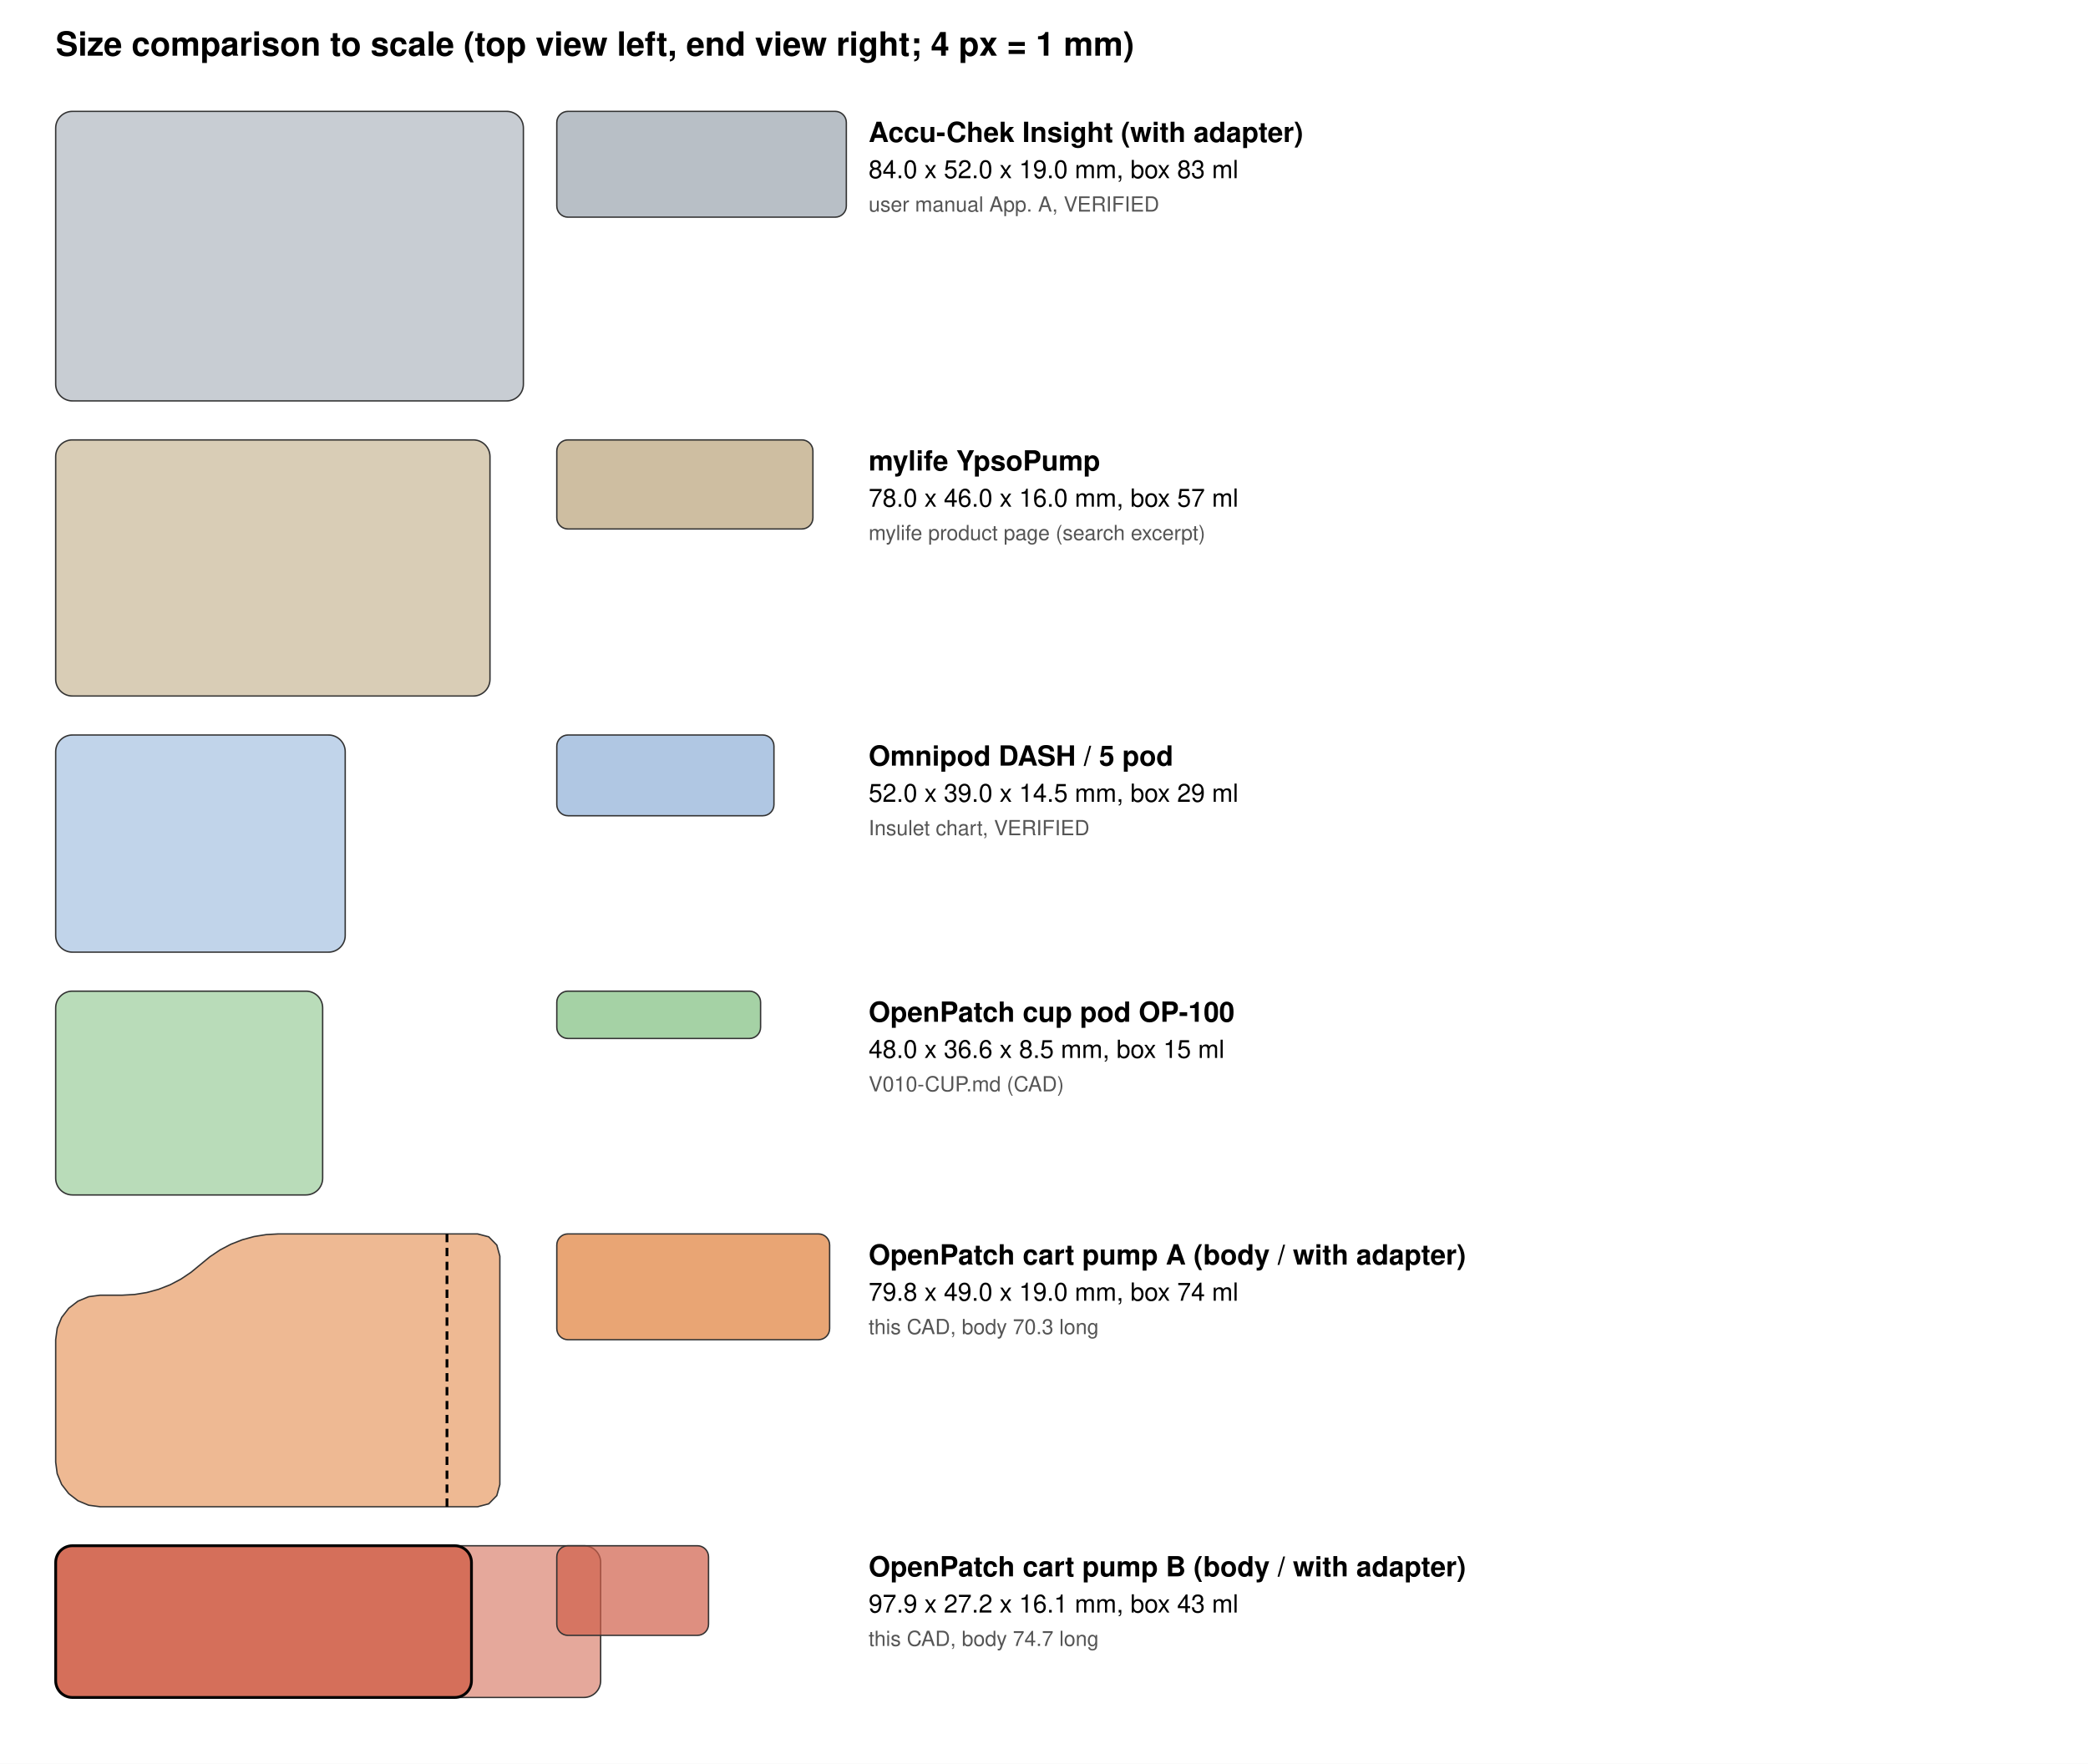
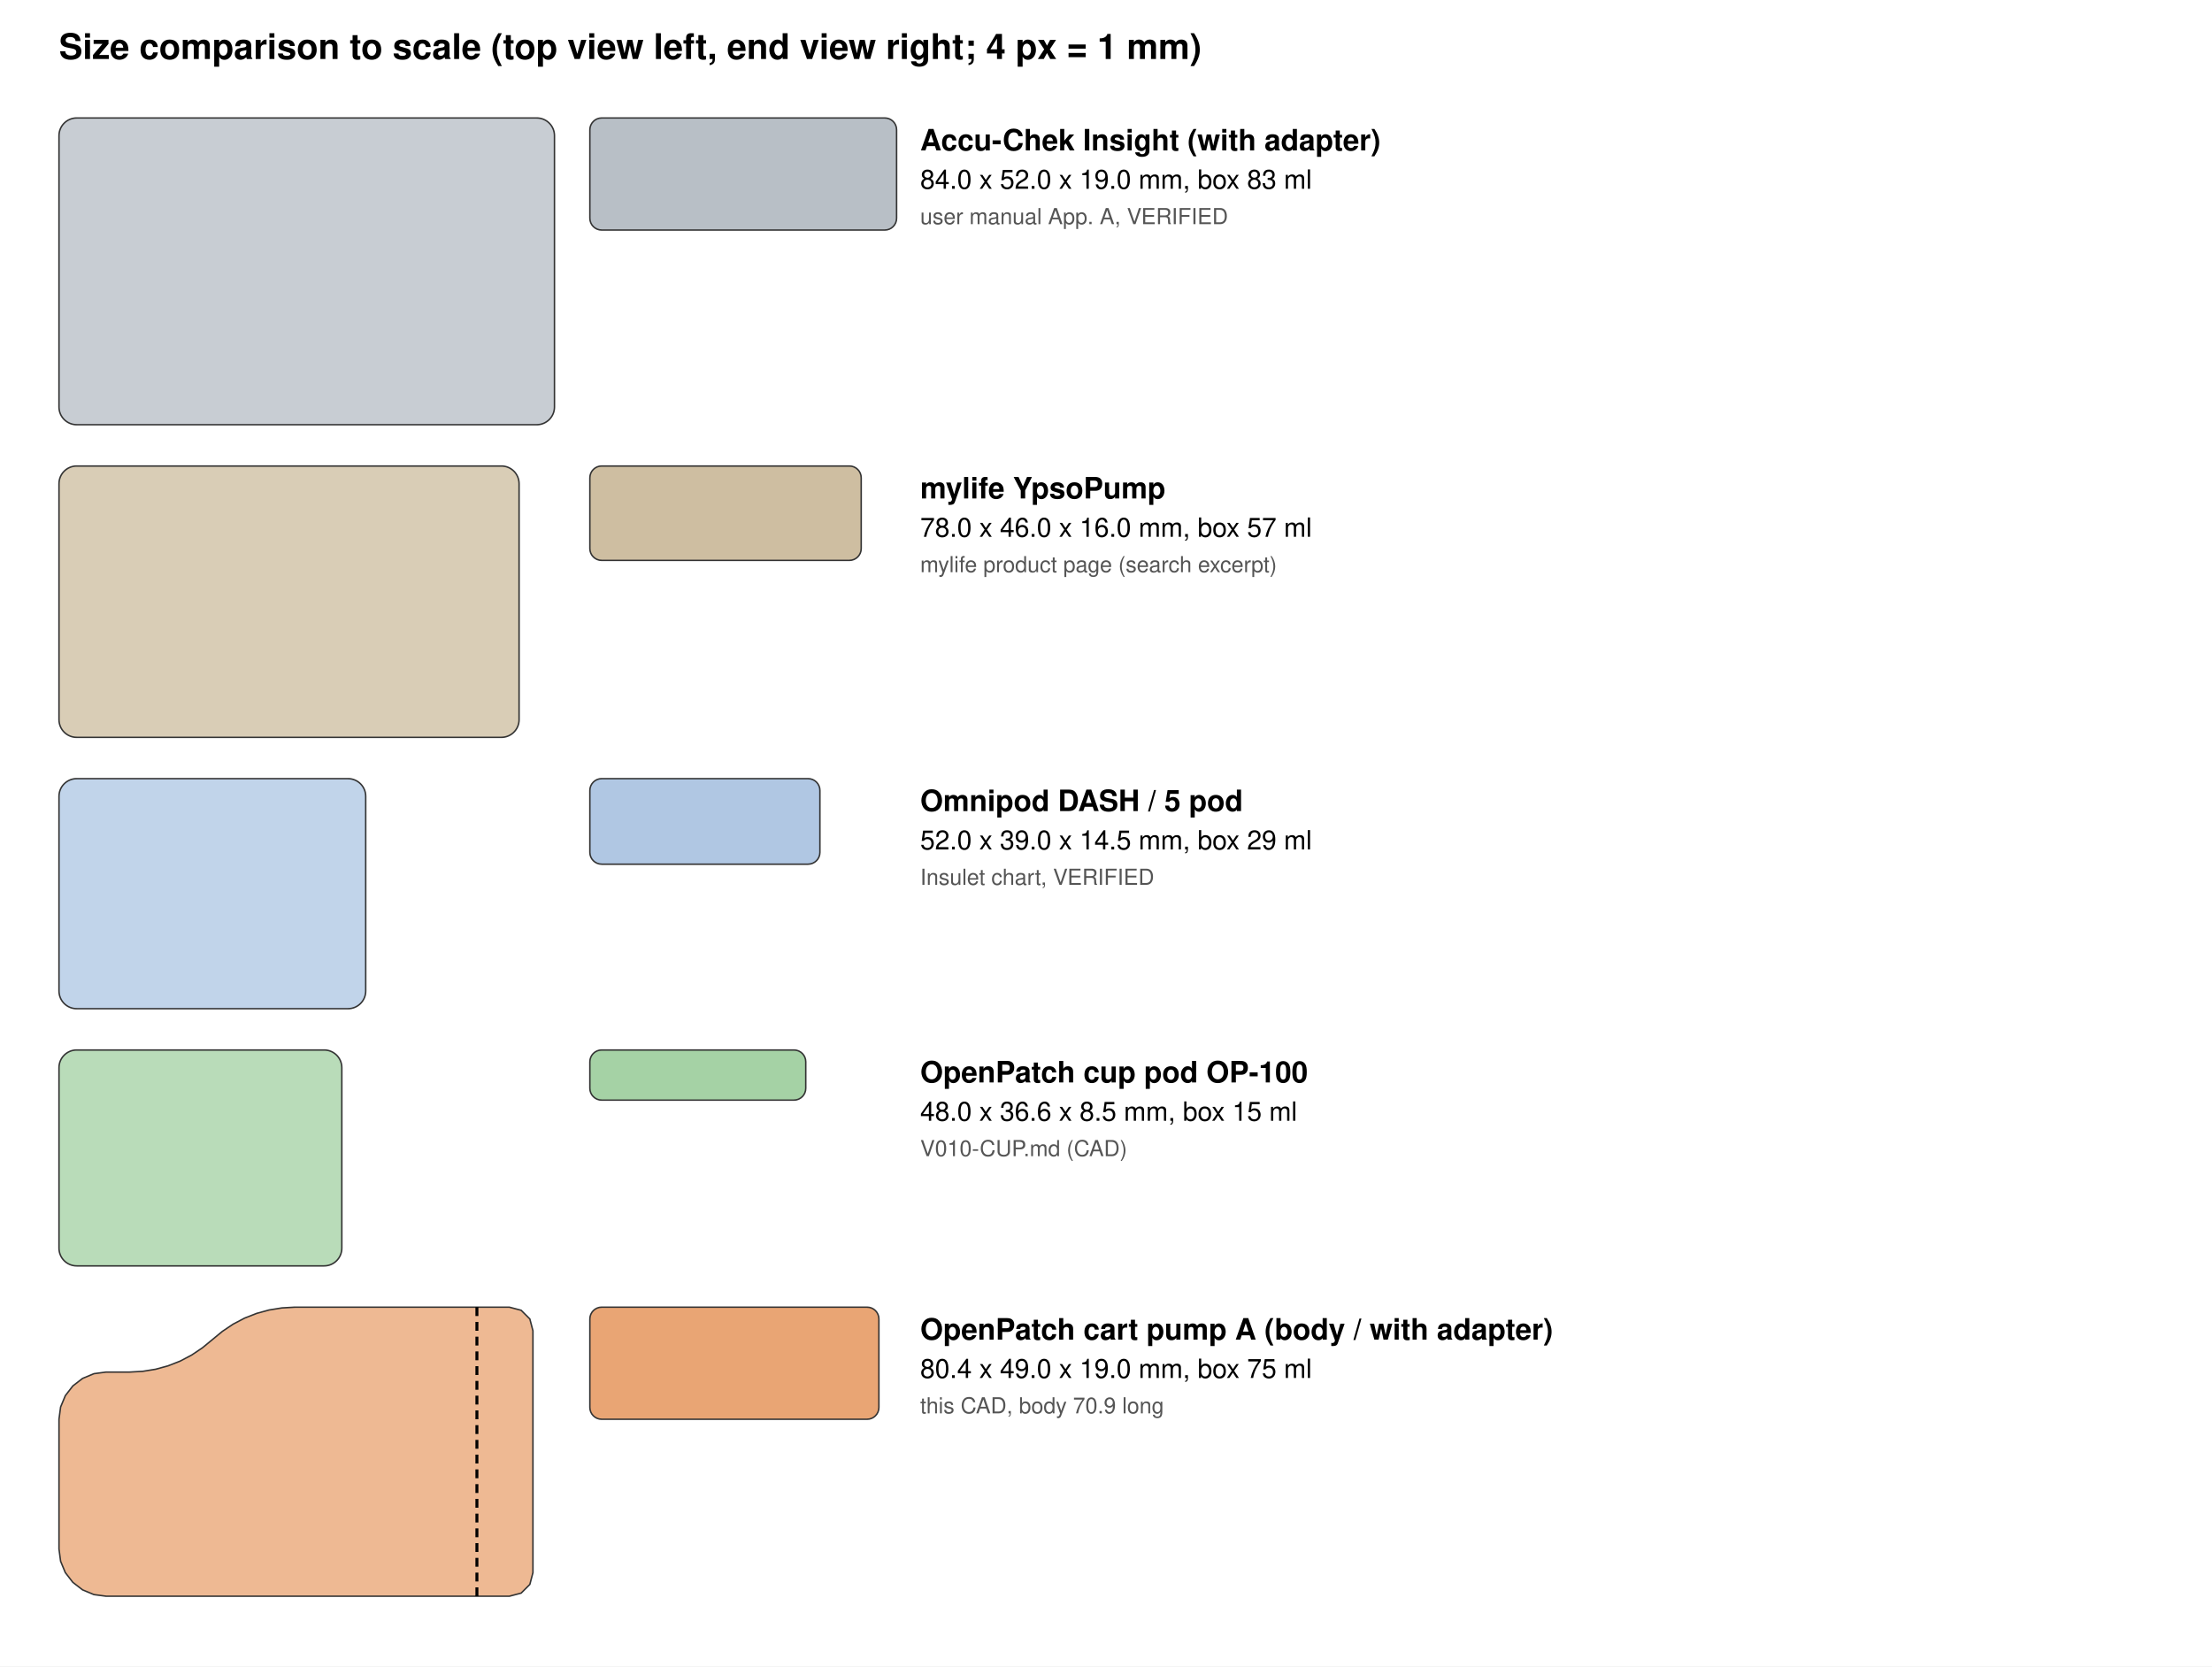
- <svg xmlns="http://www.w3.org/2000/svg" width="1500" height="1267">
+ <svg xmlns="http://www.w3.org/2000/svg" width="1500" height="1130">
  <rect width="100%" height="100%" fill="#fff" />
  <text x="40" y="40" font-family="Helvetica,Arial,sans-serif" font-size="24" font-weight="bold">Size comparison to scale (top view left, end view right; 4 px = 1 mm)</text>
  <rect x="40" y="80" width="336.0" height="208.0" rx="12" fill="#9aa4ae" fill-opacity="0.55" stroke="#333" />
  <rect x="400.0" y="80" width="208.0" height="76.0" rx="8" fill="#9aa4ae" fill-opacity="0.7" stroke="#333" />
  <text x="624.0" y="102" font-family="Helvetica,Arial,sans-serif" font-size="20" font-weight="bold">Accu-Chek Insight (with adapter)</text>
  <text x="624.0" y="128" font-family="Helvetica,Arial,sans-serif" font-size="18">84.0 x 52.0 x 19.0 mm, box 83 ml</text>
  <text x="624.0" y="152" font-family="Helvetica,Arial,sans-serif" font-size="15" fill="#555">user manual App. A, VERIFIED</text>
  <rect x="40" y="316.0" width="312.0" height="184.0" rx="12" fill="#b9a37a" fill-opacity="0.55" stroke="#333" />
  <rect x="400.0" y="316.0" width="184.0" height="64.0" rx="8" fill="#b9a37a" fill-opacity="0.7" stroke="#333" />
  <text x="624.0" y="338.0" font-family="Helvetica,Arial,sans-serif" font-size="20" font-weight="bold">mylife YpsoPump</text>
  <text x="624.0" y="364.0" font-family="Helvetica,Arial,sans-serif" font-size="18">78.0 x 46.0 x 16.0 mm, box 57 ml</text>
  <text x="624.0" y="388.0" font-family="Helvetica,Arial,sans-serif" font-size="15" fill="#555">mylife product page (search excerpt)</text>
  <rect x="40" y="528.0" width="208.0" height="156.0" rx="12" fill="#8fb0d8" fill-opacity="0.55" stroke="#333" />
  <rect x="400.0" y="528.0" width="156.0" height="58.0" rx="8" fill="#8fb0d8" fill-opacity="0.7" stroke="#333" />
  <text x="624.0" y="550.0" font-family="Helvetica,Arial,sans-serif" font-size="20" font-weight="bold">Omnipod DASH / 5 pod</text>
  <text x="624.0" y="576.0" font-family="Helvetica,Arial,sans-serif" font-size="18">52.0 x 39.0 x 14.5 mm, box 29 ml</text>
  <text x="624.0" y="600.0" font-family="Helvetica,Arial,sans-serif" font-size="15" fill="#555">Insulet chart, VERIFIED</text>
  <rect x="40" y="712.0" width="191.8" height="146.4" rx="12" fill="#7fbf7f" fill-opacity="0.55" stroke="#333" />
  <rect x="400.0" y="712.0" width="146.4" height="34.0" rx="8" fill="#7fbf7f" fill-opacity="0.7" stroke="#333" />
  <text x="624.0" y="734.0" font-family="Helvetica,Arial,sans-serif" font-size="20" font-weight="bold">OpenPatch cup pod OP-100</text>
  <text x="624.0" y="760.0" font-family="Helvetica,Arial,sans-serif" font-size="18">48.0 x 36.6 x 8.5 mm, box 15 ml</text>
  <text x="624.0" y="784.0" font-family="Helvetica,Arial,sans-serif" font-size="15" fill="#555">V010-CUP.md (CAD)</text>
-   <polygon points="40.0,1050.4 41.1,1058.7 44.3,1066.4 49.4,1073.0 56.0,1078.1 63.7,1081.3 72.0,1082.4 80.2,1082.4 88.4,1082.4 96.6,1082.4 104.9,1082.4 113.1,1082.4 121.3,1082.4 129.5,1082.4 137.7,1082.4 145.9,1082.4 154.1,1082.4 162.4,1082.4 170.6,1082.4 178.8,1082.4 187.0,1082.4 195.2,1082.4 203.4,1082.4 211.6,1082.4 219.9,1082.4 228.1,1082.4 236.3,1082.4 244.5,1082.4 252.7,1082.4 260.9,1082.4 269.1,1082.4 277.4,1082.4 285.6,1082.4 293.8,1082.4 302.0,1082.4 310.2,1082.4 318.4,1082.4 326.7,1082.4 334.9,1082.4 343.1,1082.4 351.1,1080.3 356.9,1074.4 359.1,1066.4 359.1,1058.2 359.1,1050.0 359.1,1041.8 359.1,1033.6 359.1,1025.4 359.1,1017.2 359.1,1009.0 359.1,1000.8 359.1,992.6 359.1,984.4 359.1,976.2 359.1,968.0 359.1,959.8 359.1,951.6 359.1,943.4 359.1,935.2 359.1,927.0 359.1,918.8 359.1,910.6 359.1,902.4 356.9,894.4 351.1,888.5 343.1,886.4 334.7,886.4 326.2,886.4 317.8,886.4 309.4,886.4 301.0,886.4 292.6,886.4 284.2,886.4 275.7,886.4 267.3,886.4 258.9,886.4 250.5,886.4 242.1,886.4 233.7,886.4 225.2,886.4 216.8,886.4 208.4,886.4 200.0,886.4 191.2,886.9 182.5,888.3 174.1,890.6 165.9,893.8 158.1,897.9 150.8,902.8 144.0,908.4 137.2,914.0 129.9,918.9 122.1,923.0 113.9,926.2 105.5,928.5 96.8,929.9 88.0,930.4 80.0,930.4 72.0,930.4 63.7,931.5 56.0,934.7 49.4,939.8 44.3,946.4 41.1,954.1 40.0,962.4 40.0,970.4 40.0,978.4 40.0,986.4 40.0,994.4 40.0,1002.4 40.0,1010.4 40.0,1018.4 40.0,1026.4 40.0,1034.4 40.0,1042.4" fill="#e0803a" fill-opacity="0.55" stroke="#333" />
-   <line x1="321.1" y1="886.4" x2="321.1" y2="1082.4" stroke="#000" stroke-width="2" stroke-dasharray="6 4" />
+   <polygon points="40.0,1050.4 41.1,1058.7 44.3,1066.4 49.4,1073.0 56.0,1078.1 63.7,1081.3 72.0,1082.4 80.0,1082.4 88.1,1082.4 96.1,1082.4 104.2,1082.4 112.2,1082.4 120.3,1082.4 128.3,1082.4 136.3,1082.4 144.4,1082.4 152.4,1082.4 160.5,1082.4 168.5,1082.4 176.6,1082.4 184.6,1082.4 192.6,1082.4 200.7,1082.4 208.7,1082.4 216.8,1082.4 224.8,1082.4 232.8,1082.4 240.9,1082.4 248.9,1082.4 257.0,1082.4 265.0,1082.4 273.1,1082.4 281.1,1082.4 289.1,1082.4 297.2,1082.4 305.2,1082.4 313.3,1082.4 321.3,1082.4 329.4,1082.4 337.4,1082.4 345.4,1082.4 353.4,1080.3 359.3,1074.4 361.4,1066.4 361.4,1058.2 361.4,1050.0 361.4,1041.8 361.4,1033.6 361.4,1025.4 361.4,1017.2 361.4,1009.0 361.4,1000.8 361.4,992.6 361.4,984.4 361.4,976.2 361.4,968.0 361.4,959.8 361.4,951.6 361.4,943.4 361.4,935.2 361.4,927.0 361.4,918.8 361.4,910.6 361.4,902.4 359.3,894.4 353.4,888.5 345.4,886.4 337.4,886.4 329.3,886.4 321.2,886.4 313.1,886.4 305.0,886.4 297.0,886.4 288.9,886.4 280.8,886.4 272.7,886.4 264.6,886.4 256.6,886.4 248.5,886.4 240.4,886.4 232.3,886.4 224.2,886.4 216.2,886.4 208.1,886.4 200.0,886.4 191.2,886.9 182.5,888.3 174.1,890.6 165.9,893.8 158.1,897.9 150.8,902.8 144.0,908.4 137.2,914.0 129.9,918.9 122.1,923.0 113.9,926.2 105.5,928.5 96.8,929.9 88.0,930.4 80.0,930.4 72.0,930.4 63.7,931.5 56.0,934.7 49.4,939.8 44.3,946.4 41.1,954.1 40.0,962.4 40.0,970.4 40.0,978.4 40.0,986.4 40.0,994.4 40.0,1002.4 40.0,1010.4 40.0,1018.4 40.0,1026.4 40.0,1034.4 40.0,1042.4" fill="#e0803a" fill-opacity="0.55" stroke="#333" />
+   <line x1="323.4" y1="886.4" x2="323.4" y2="1082.4" stroke="#000" stroke-width="2" stroke-dasharray="6 4" />
  <rect x="400.0" y="886.4" width="196.0" height="76.0" rx="8" fill="#e0803a" fill-opacity="0.7" stroke="#333" />
  <text x="624.0" y="908.4" font-family="Helvetica,Arial,sans-serif" font-size="20" font-weight="bold">OpenPatch cart pump A (body / with adapter)</text>
-   <text x="624.0" y="934.4" font-family="Helvetica,Arial,sans-serif" font-size="18">79.8 x 49.0 x 19.0 mm, box 74 ml</text>
-   <text x="624.0" y="958.4" font-family="Helvetica,Arial,sans-serif" font-size="15" fill="#555">this CAD, body 70.3 long</text>
-   <rect x="40" y="1110.4" width="391.5" height="109.0" rx="12" fill="#d0604a" fill-opacity="0.55" stroke="#333" />
-   <rect x="40" y="1110.4" width="298.7" height="109.0" rx="12" fill="#d0604a" fill-opacity="0.8" stroke="#000" stroke-width="2" />
-   <rect x="400.0" y="1110.4" width="109.0" height="64.4" rx="8" fill="#d0604a" fill-opacity="0.7" stroke="#333" />
-   <text x="624.0" y="1132.4" font-family="Helvetica,Arial,sans-serif" font-size="20" font-weight="bold">OpenPatch cart pump B (body / with adapter)</text>
-   <text x="624.0" y="1158.4" font-family="Helvetica,Arial,sans-serif" font-size="18">97.9 x 27.2 x 16.1 mm, box 43 ml</text>
-   <text x="624.0" y="1182.4" font-family="Helvetica,Arial,sans-serif" font-size="15" fill="#555">this CAD, body 74.7 long</text>
+   <text x="624.0" y="934.4" font-family="Helvetica,Arial,sans-serif" font-size="18">80.4 x 49.0 x 19.0 mm, box 75 ml</text>
+   <text x="624.0" y="958.4" font-family="Helvetica,Arial,sans-serif" font-size="15" fill="#555">this CAD, body 70.9 long</text>
</svg>
